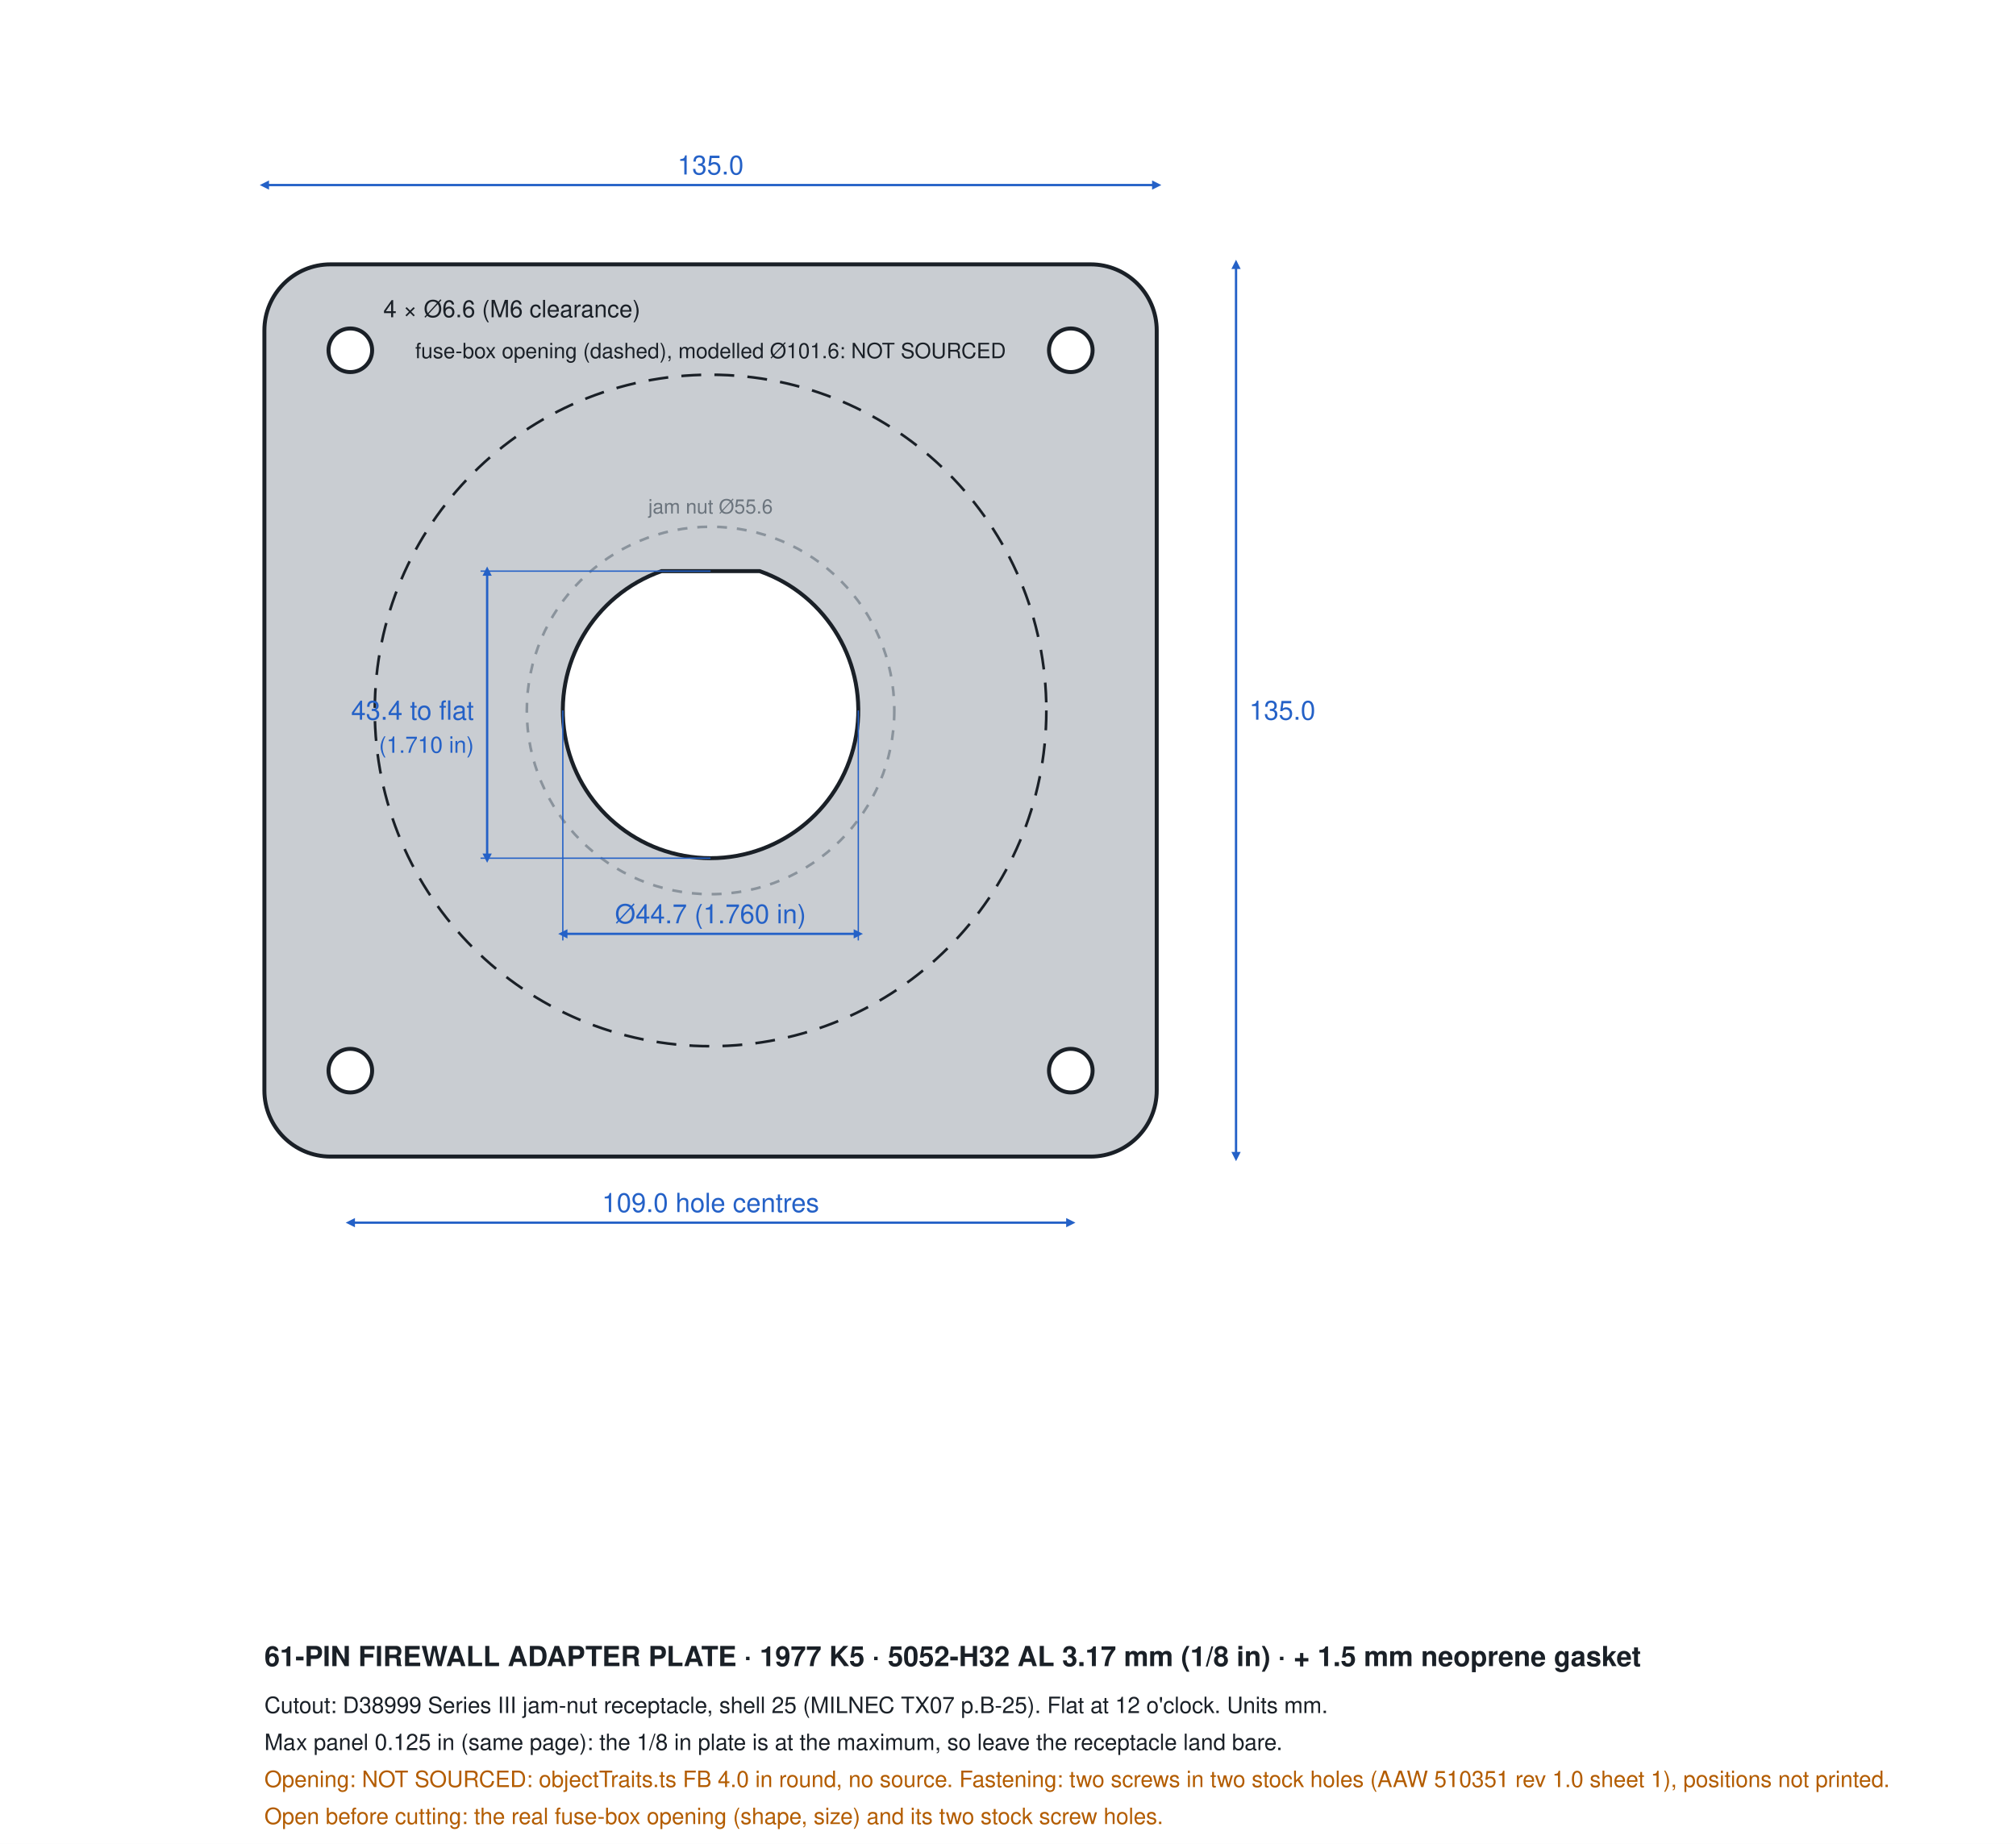
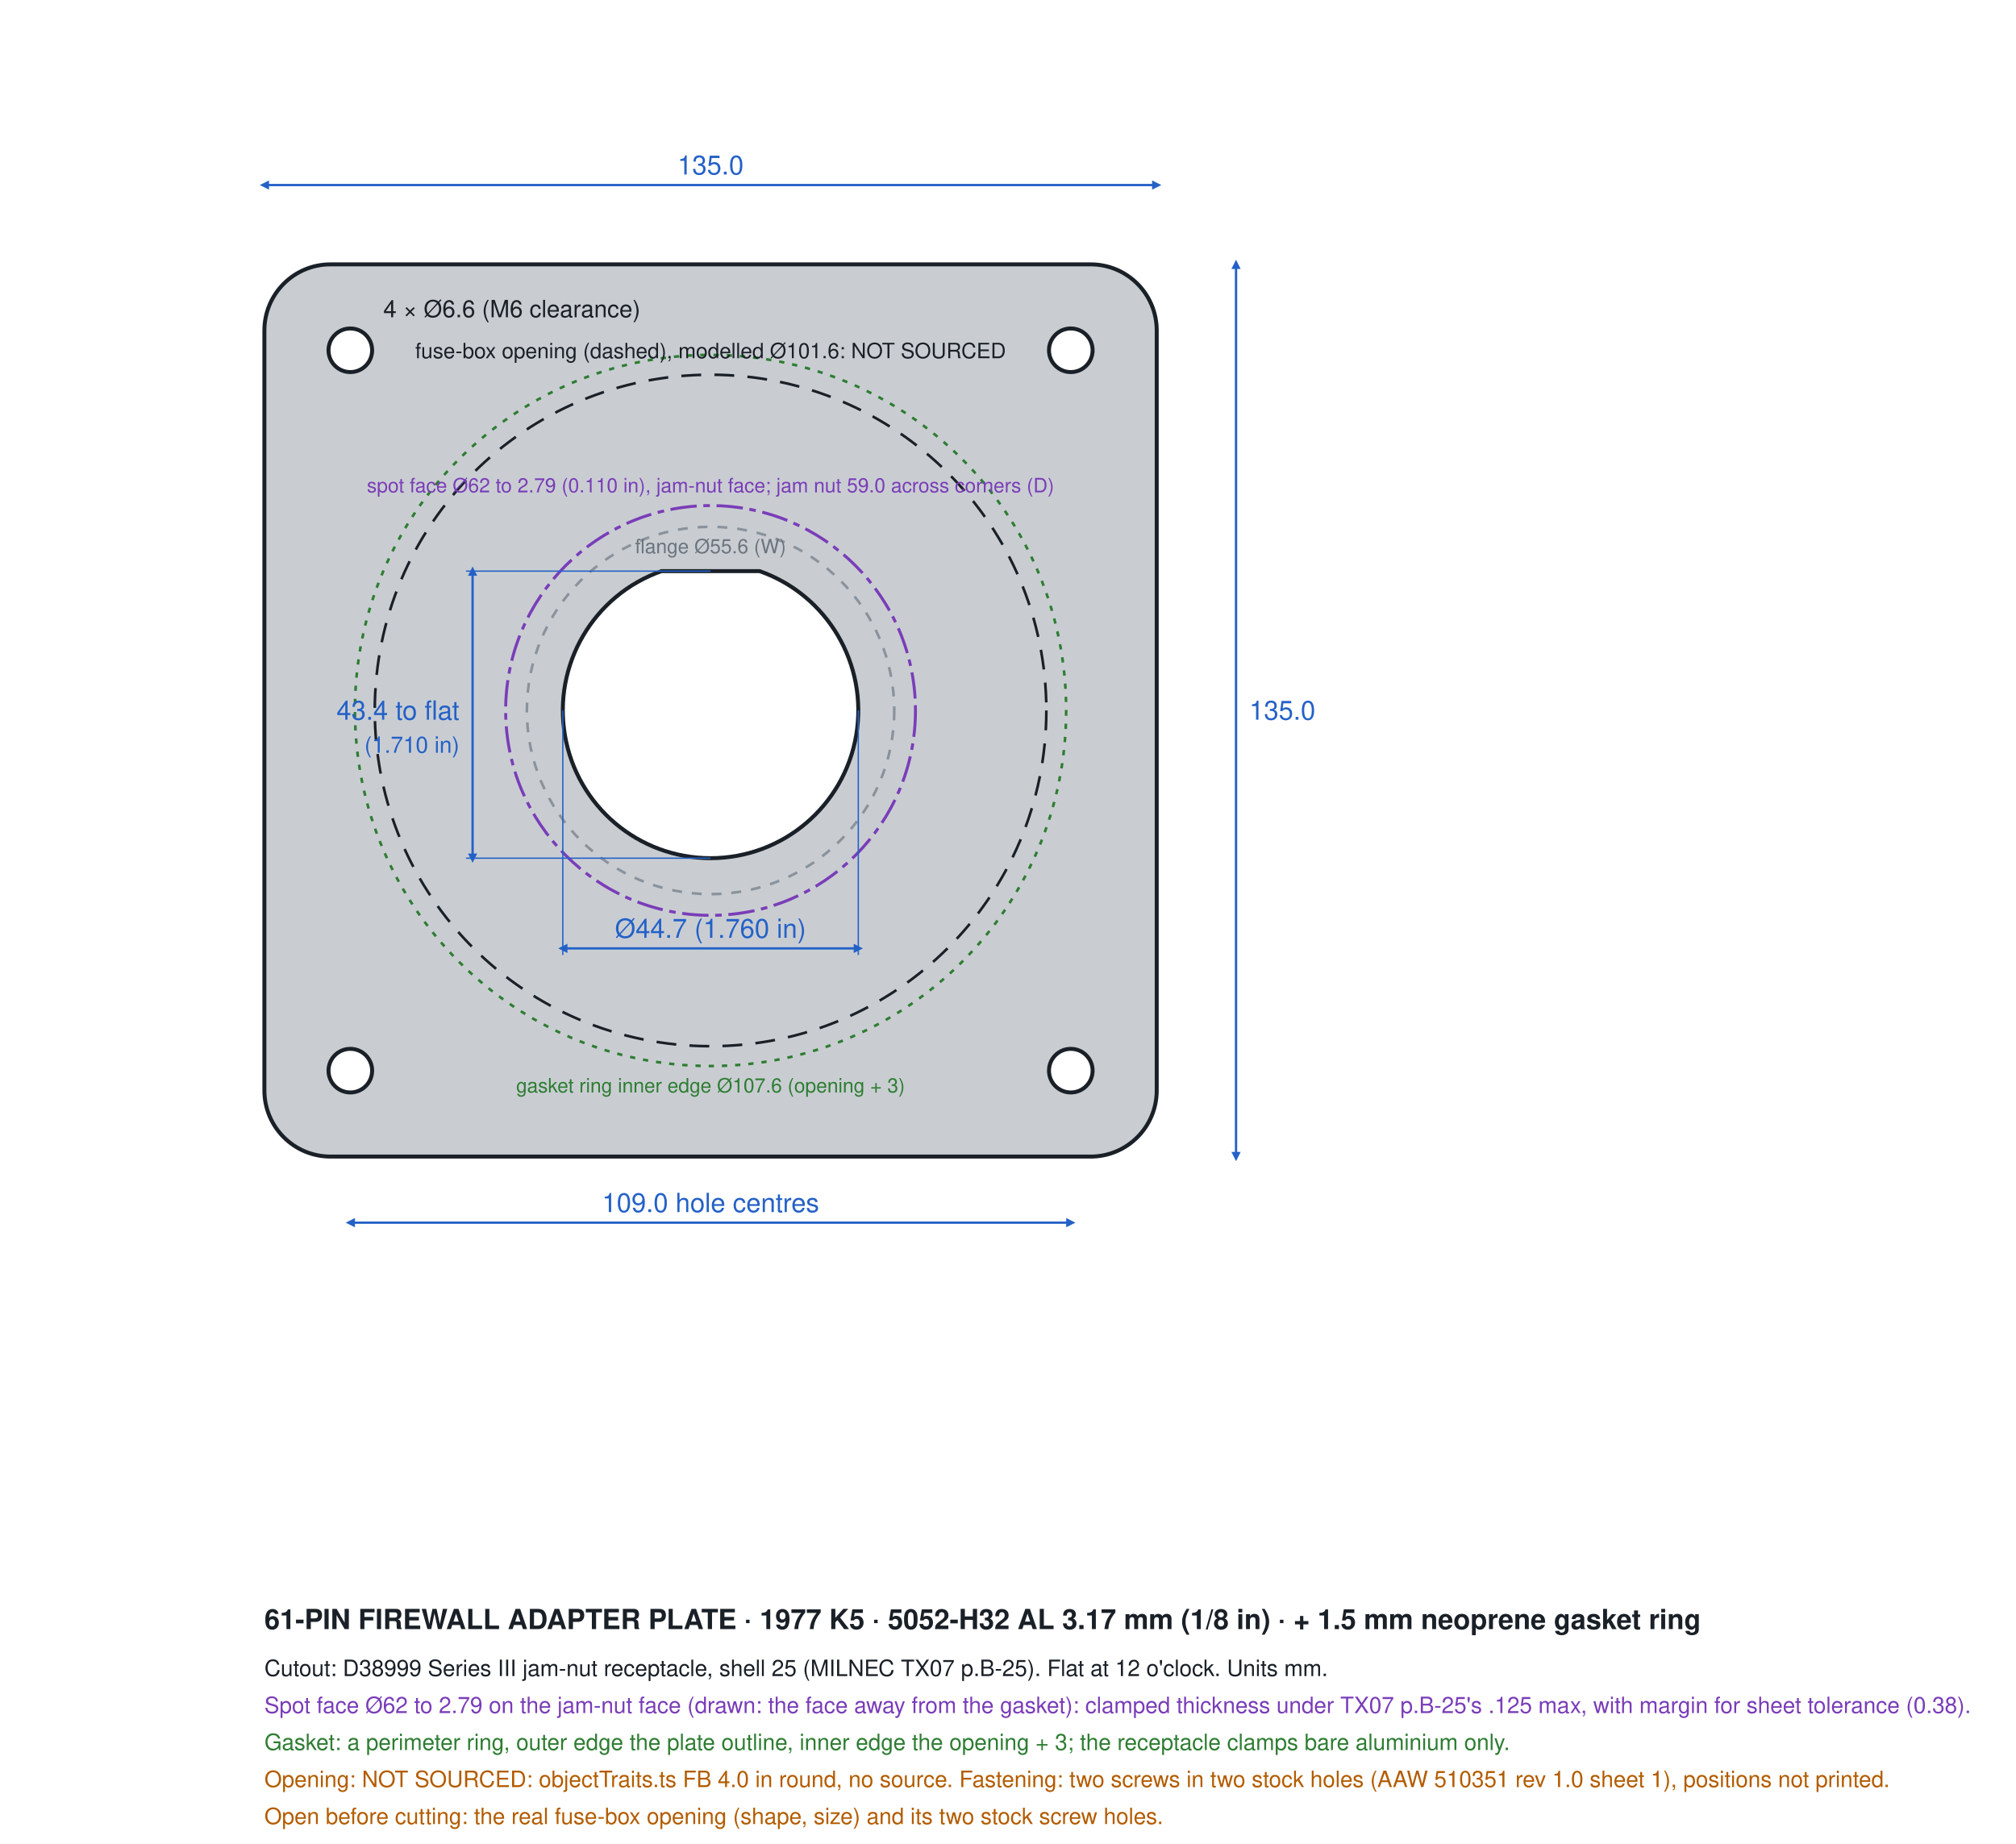
<svg xmlns="http://www.w3.org/2000/svg" viewBox="0 0 305.0 279.0" width="1220" height="1116">
  <defs>
    <marker id="a" viewBox="0 0 6 6" refX="3" refY="3" markerWidth="4" markerHeight="4" orient="auto-start-reverse">
      <path d="M0,0 L6,3 L0,6 z" fill="#2461c7" />
    </marker>
  </defs>
  <rect width="100%" height="100%" fill="#ffffff" />
  <rect x="40.0" y="40.0" width="135.0" height="135.0" rx="10.0" fill="#c9cdd2" stroke="#1a2027" stroke-width="0.6" />
  <path d="M 100.07 86.42 A 22.35 22.35 0 1 0 114.93 86.42 Z" fill="#ffffff" stroke="#1a2027" stroke-width="0.6" />
  <circle cx="53.00" cy="53.00" r="3.30" fill="#ffffff" stroke="#1a2027" stroke-width="0.6" />
  <circle cx="53.00" cy="162.00" r="3.30" fill="#ffffff" stroke="#1a2027" stroke-width="0.6" />
  <circle cx="162.00" cy="53.00" r="3.30" fill="#ffffff" stroke="#1a2027" stroke-width="0.6" />
  <circle cx="162.00" cy="162.00" r="3.30" fill="#ffffff" stroke="#1a2027" stroke-width="0.6" />
  <circle cx="107.5" cy="107.5" r="50.80" fill="none" stroke="#1a2027" stroke-width="0.4" stroke-dasharray="3 2" />
-   <circle cx="107.5" cy="107.5" r="27.80" fill="none" stroke="#8a939c" stroke-width="0.4" stroke-dasharray="1.5 1.5" />
+   <circle cx="107.5" cy="107.5" r="27.79" fill="none" stroke="#8a939c" stroke-width="0.4" stroke-dasharray="1.5 1.5" />
+   <circle cx="107.5" cy="107.5" r="31.00" fill="none" stroke="#7a3db8" stroke-width="0.45" stroke-dasharray="4 1 1 1" />
+   <circle cx="107.5" cy="107.5" r="53.80" fill="none" stroke="#2e7d32" stroke-width="0.4" stroke-dasharray="0.8 1.2" />
+   <text x="107.5" y="74.50" font-size="3" text-anchor="middle" fill="#7a3db8" font-family="Helvetica, Arial">spot face Ø62 to 2.79 (0.110 in), jam-nut face; jam nut 59.0 across corners (D)</text>
+   <text x="107.5" y="165.30" font-size="3" text-anchor="middle" fill="#2e7d32" font-family="Helvetica, Arial">gasket ring inner edge Ø107.6 (opening + 3)</text>
  <line x1="40.0" y1="28.0" x2="175.0" y2="28.0" stroke="#2461c7" stroke-width="0.35" marker-start="url(#a)" marker-end="url(#a)" />
  <text x="107.5" y="26.4" font-size="4" text-anchor="middle" fill="#2461c7" font-family="Helvetica, Arial">135.0</text>
  <line x1="187.0" y1="40.0" x2="187.0" y2="175.0" stroke="#2461c7" stroke-width="0.35" marker-start="url(#a)" marker-end="url(#a)" />
  <text x="189.0" y="108.9" font-size="4" fill="#2461c7" font-family="Helvetica, Arial">135.0</text>
-   <line x1="85.148" y1="141.3" x2="129.852" y2="141.3" stroke="#2461c7" stroke-width="0.35" marker-start="url(#a)" marker-end="url(#a)" />
-   <text x="107.5" y="139.7" font-size="4" text-anchor="middle" fill="#2461c7" font-family="Helvetica, Arial">Ø44.7 (1.760 in)</text>
-   <line x1="85.148" y1="107.5" x2="85.148" y2="142.3" stroke="#2461c7" stroke-width="0.2" />
-   <line x1="129.852" y1="107.5" x2="129.852" y2="142.3" stroke="#2461c7" stroke-width="0.2" />
-   <line x1="73.7" y1="129.852" x2="73.7" y2="86.418" stroke="#2461c7" stroke-width="0.35" marker-start="url(#a)" marker-end="url(#a)" />
-   <line x1="72.7" y1="86.418" x2="107.5" y2="86.418" stroke="#2461c7" stroke-width="0.2" />
-   <line x1="72.7" y1="129.852" x2="107.5" y2="129.852" stroke="#2461c7" stroke-width="0.2" />
-   <text x="71.7" y="108.9" font-size="4" text-anchor="end" fill="#2461c7" font-family="Helvetica, Arial">43.4 to flat</text>
-   <text x="71.7" y="113.9" font-size="3.4" text-anchor="end" fill="#2461c7" font-family="Helvetica, Arial">(1.710 in)</text>
+   <line x1="85.148" y1="143.5" x2="129.852" y2="143.5" stroke="#2461c7" stroke-width="0.35" marker-start="url(#a)" marker-end="url(#a)" />
+   <text x="107.5" y="141.9" font-size="4" text-anchor="middle" fill="#2461c7" font-family="Helvetica, Arial">Ø44.7 (1.760 in)</text>
+   <line x1="85.148" y1="107.5" x2="85.148" y2="144.5" stroke="#2461c7" stroke-width="0.2" />
+   <line x1="129.852" y1="107.5" x2="129.852" y2="144.5" stroke="#2461c7" stroke-width="0.2" />
+   <line x1="71.5" y1="129.852" x2="71.5" y2="86.418" stroke="#2461c7" stroke-width="0.35" marker-start="url(#a)" marker-end="url(#a)" />
+   <line x1="70.5" y1="86.418" x2="107.5" y2="86.418" stroke="#2461c7" stroke-width="0.2" />
+   <line x1="70.5" y1="129.852" x2="107.5" y2="129.852" stroke="#2461c7" stroke-width="0.2" />
+   <text x="69.5" y="108.9" font-size="4" text-anchor="end" fill="#2461c7" font-family="Helvetica, Arial">43.4 to flat</text>
+   <text x="69.5" y="113.9" font-size="3.4" text-anchor="end" fill="#2461c7" font-family="Helvetica, Arial">(1.710 in)</text>
  <line x1="53.0" y1="185.0" x2="162.0" y2="185.0" stroke="#2461c7" stroke-width="0.35" marker-start="url(#a)" marker-end="url(#a)" />
  <text x="107.5" y="183.4" font-size="4" text-anchor="middle" fill="#2461c7" font-family="Helvetica, Arial">109.0 hole centres</text>
  <text x="58.0" y="48.0" font-size="3.6" fill="#1a2027" font-family="Helvetica, Arial">4 × Ø6.6 (M6 clearance)</text>
  <text x="107.5" y="54.2" font-size="3.2" text-anchor="middle" fill="#1a2027" font-family="Helvetica, Arial">fuse-box opening (dashed), modelled Ø101.6: NOT SOURCED</text>
-   <text x="107.5" y="77.7" font-size="3" text-anchor="middle" fill="#6b747d" font-family="Helvetica, Arial">jam nut Ø55.6</text>
-   <text x="40.0" y="252.1" font-size="4.2" fill="#1a2027" font-family="Helvetica, Arial" font-weight="bold">61-PIN FIREWALL ADAPTER PLATE · 1977 K5 · 5052-H32 AL 3.17 mm (1/8 in) · + 1.5 mm neoprene gasket</text>
-   <text x="40.0" y="259.2" font-size="3.4" fill="#1a2027" font-family="Helvetica, Arial" font-weight="normal">Cutout: D38999 Series III jam-nut receptacle, shell 25 (MILNEC TX07 p.B-25). Flat at 12 o'clock. Units mm.</text>
-   <text x="40.0" y="264.8" font-size="3.4" fill="#1a2027" font-family="Helvetica, Arial" font-weight="normal">Max panel 0.125 in (same page): the 1/8 in plate is at the maximum, so leave the receptacle land bare.</text>
+   <text x="107.5" y="83.712" font-size="3" text-anchor="middle" fill="#6b747d" font-family="Helvetica, Arial">flange Ø55.6 (W)</text>
+   <text x="40.0" y="246.5" font-size="4.2" fill="#1a2027" font-family="Helvetica, Arial" font-weight="bold">61-PIN FIREWALL ADAPTER PLATE · 1977 K5 · 5052-H32 AL 3.17 mm (1/8 in) · + 1.5 mm neoprene gasket ring</text>
+   <text x="40.0" y="253.6" font-size="3.4" fill="#1a2027" font-family="Helvetica, Arial" font-weight="normal">Cutout: D38999 Series III jam-nut receptacle, shell 25 (MILNEC TX07 p.B-25). Flat at 12 o'clock. Units mm.</text>
+   <text x="40.0" y="259.2" font-size="3.4" fill="#7a3db8" font-family="Helvetica, Arial" font-weight="normal">Spot face Ø62 to 2.79 on the jam-nut face (drawn: the face away from the gasket): clamped thickness under TX07 p.B-25's .125 max, with margin for sheet tolerance (0.38).</text>
+   <text x="40.0" y="264.8" font-size="3.4" fill="#2e7d32" font-family="Helvetica, Arial" font-weight="normal">Gasket: a perimeter ring, outer edge the plate outline, inner edge the opening + 3; the receptacle clamps bare aluminium only.</text>
  <text x="40.0" y="270.4" font-size="3.4" fill="#b35c00" font-family="Helvetica, Arial" font-weight="normal">Opening: NOT SOURCED: objectTraits.ts FB 4.0 in round, no source. Fastening: two screws in two stock holes (AAW 510351 rev 1.0 sheet 1), positions not printed.</text>
  <text x="40.0" y="276.0" font-size="3.4" fill="#b35c00" font-family="Helvetica, Arial" font-weight="normal">Open before cutting: the real fuse-box opening (shape, size) and its two stock screw holes.</text>
</svg>
